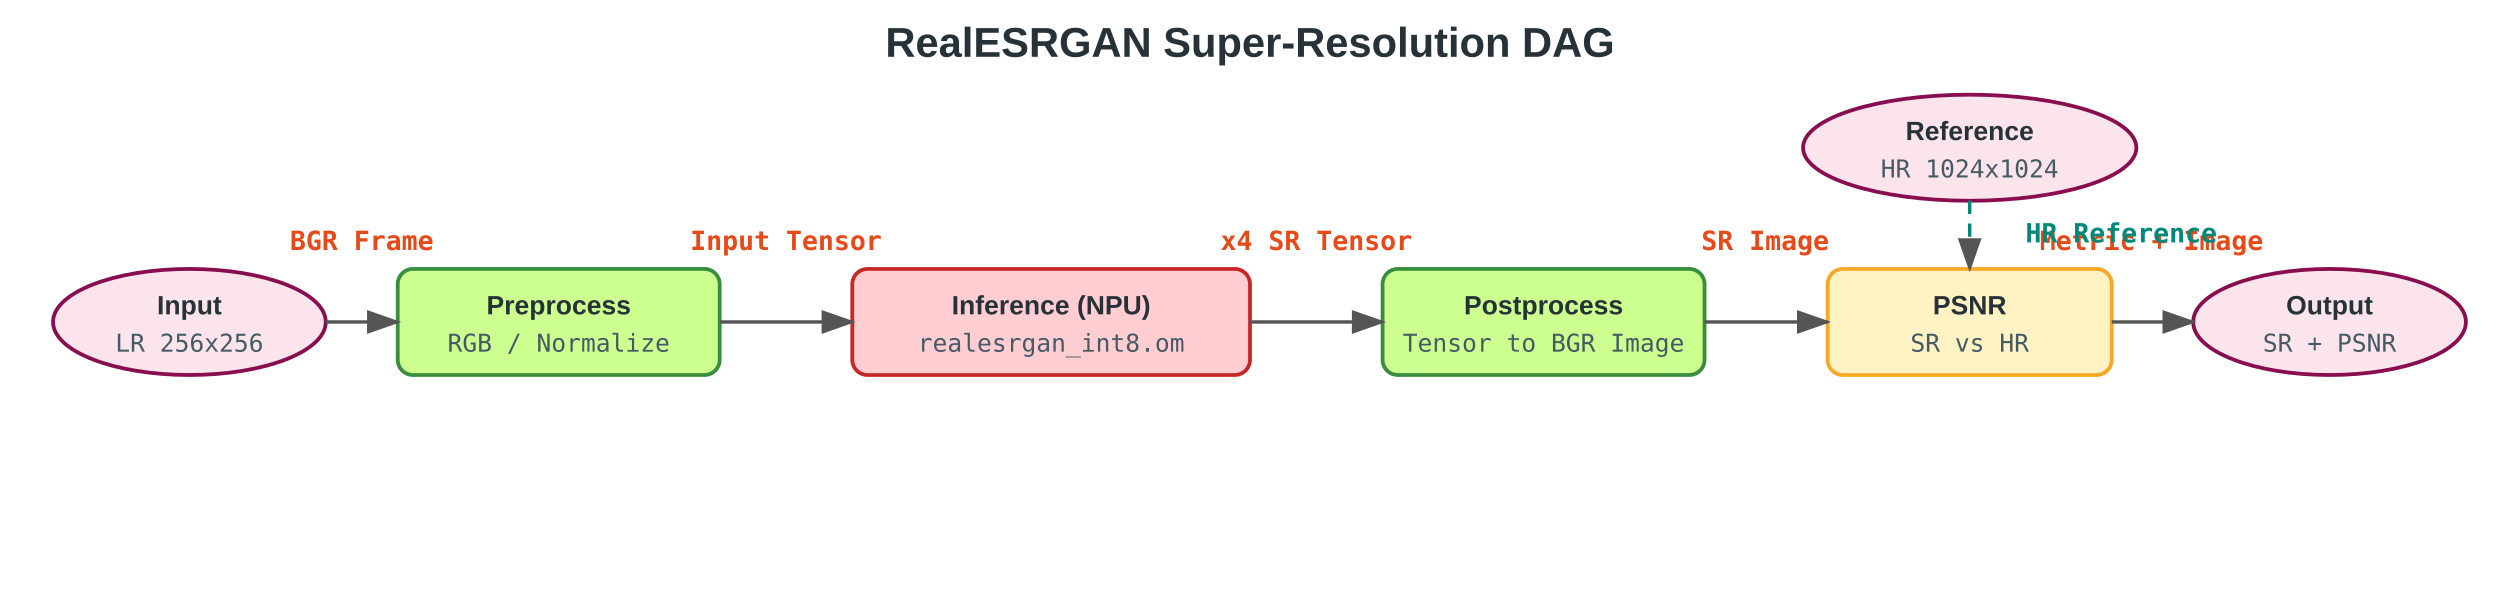
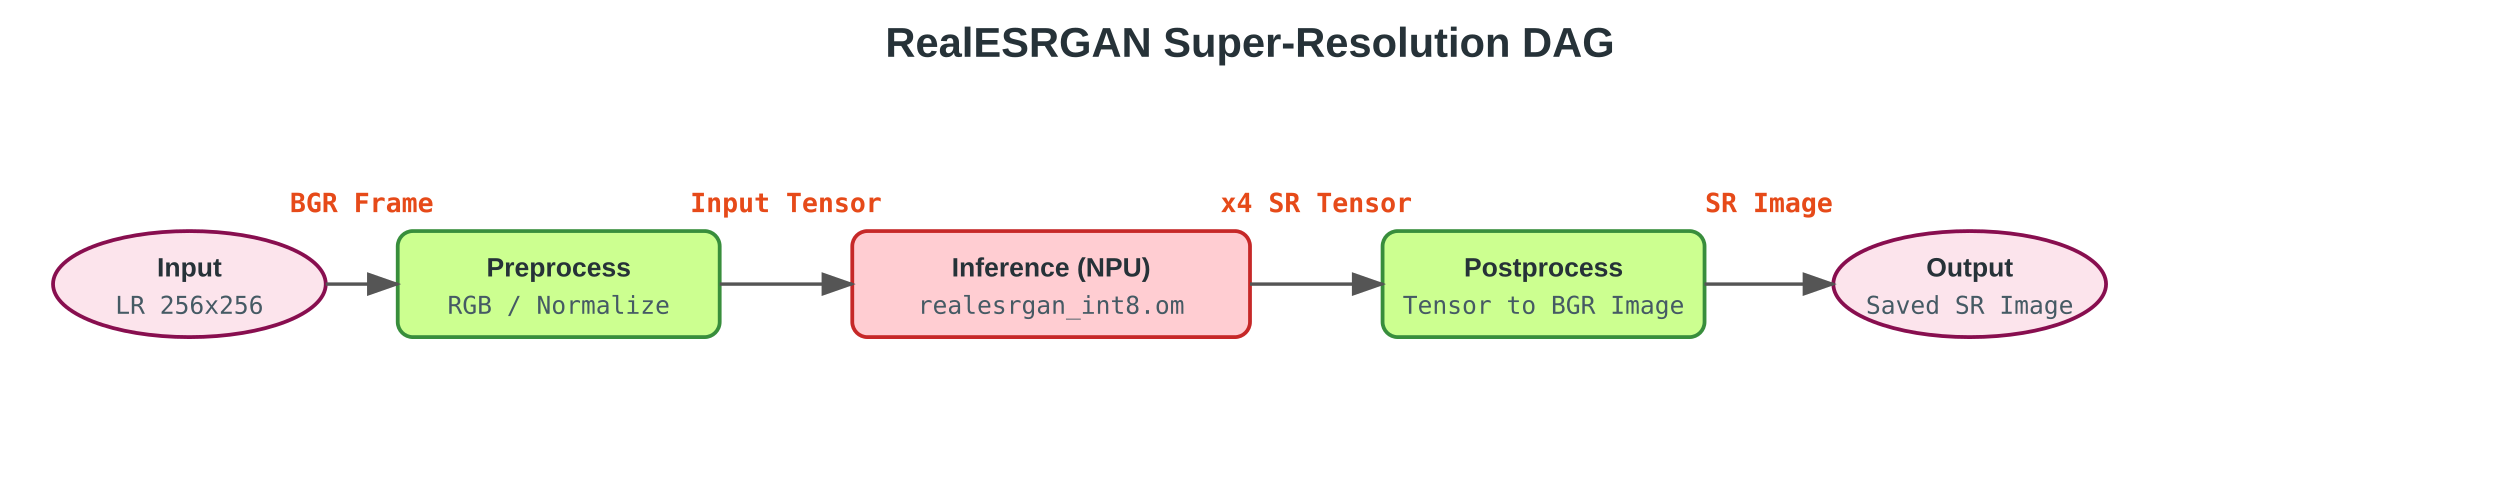
- <svg xmlns="http://www.w3.org/2000/svg" width="1320" height="320" viewBox="0 0 1320 320">
+ <svg xmlns="http://www.w3.org/2000/svg" width="1320" height="260" viewBox="0 0 1320 260">
  <defs>
    <marker id="arrow" markerWidth="10" markerHeight="7" refX="9" refY="3.5" orient="auto">
      <polygon points="0 0, 10 3.5, 0 7" fill="#555" />
    </marker>
    <style>
      .title { font: bold 22px 'Segoe UI', Arial, sans-serif; fill: #263238; }
      .node { stroke-width: 2; }
      .io { fill: #fce4ec; stroke: #880e4f; }
      .cpu { fill: #ccff90; stroke: #388e3c; }
      .npu { fill: #ffcdd2; stroke: #c62828; }
      .text { font: bold 14px 'Segoe UI', Arial, sans-serif; fill: #263238; text-anchor: middle; dominant-baseline: middle; }
      .sub { font: 13px Consolas, monospace; fill: #455a64; text-anchor: middle; dominant-baseline: middle; }
      .edge { stroke: #555; stroke-width: 1.8; fill: none; marker-end: url(#arrow); }
-       .ref { stroke: #00897b; stroke-width: 1.8; fill: none; marker-end: url(#arrow); stroke-dasharray: 7 5; }
      .label { font: bold 14px Consolas, monospace; fill: #e64a19; text-anchor: middle; }
-       .metric { fill: #fff3c4; stroke: #f9a825; }
-       .reftext { font: bold 14px Consolas, monospace; fill: #00897b; text-anchor: middle; }
    </style>
  </defs>
  <text x="660" y="30" text-anchor="middle" class="title">RealESRGAN Super-Resolution DAG</text>
-   <ellipse cx="100" cy="170" rx="72" ry="28" class="node io" />
-   <text x="100" y="162" class="text">Input</text>
-   <text x="100" y="182" class="sub">LR 256x256</text>
-   <rect x="210" y="142" width="170" height="56" rx="8" class="node cpu" />
-   <text x="295" y="162" class="text">Preprocess</text>
-   <text x="295" y="182" class="sub">RGB / Normalize</text>
-   <rect x="450" y="142" width="210" height="56" rx="8" class="node npu" />
-   <text x="555" y="162" class="text">Inference (NPU)</text>
-   <text x="555" y="182" class="sub">realesrgan_int8.om</text>
-   <rect x="730" y="142" width="170" height="56" rx="8" class="node cpu" />
-   <text x="815" y="162" class="text">Postprocess</text>
-   <text x="815" y="182" class="sub">Tensor to BGR Image</text>
-   <rect x="965" y="142" width="150" height="56" rx="8" class="node metric" />
-   <text x="1040" y="162" class="text">PSNR</text>
-   <text x="1040" y="182" class="sub">SR vs HR</text>
-   <ellipse cx="1040" cy="78" rx="88" ry="28" class="node io" />
-   <text x="1040" y="70" class="text">Reference</text>
-   <text x="1040" y="90" class="sub">HR 1024x1024</text>
-   <ellipse cx="1230" cy="170" rx="72" ry="28" class="node io" />
-   <text x="1230" y="162" class="text">Output</text>
-   <text x="1230" y="182" class="sub">SR + PSNR</text>
-   <line x1="172" y1="170" x2="210" y2="170" class="edge" />
-   <text x="191" y="132" class="label">BGR Frame</text>
-   <line x1="380" y1="170" x2="450" y2="170" class="edge" />
-   <text x="415" y="132" class="label">Input Tensor</text>
-   <line x1="660" y1="170" x2="730" y2="170" class="edge" />
-   <text x="695" y="132" class="label">x4 SR Tensor</text>
-   <line x1="900" y1="170" x2="965" y2="170" class="edge" />
-   <text x="932" y="132" class="label">SR Image</text>
-   <line x1="1115" y1="170" x2="1158" y2="170" class="edge" />
-   <text x="1136" y="132" class="label">Metric + Image</text>
-   <line x1="1040" y1="106" x2="1040" y2="142" class="ref" />
-   <text x="1120" y="128" class="reftext">HR Reference</text>
+   <ellipse cx="100" cy="150" rx="72" ry="28" class="node io" />
+   <text x="100" y="142" class="text">Input</text>
+   <text x="100" y="162" class="sub">LR 256x256</text>
+   <rect x="210" y="122" width="170" height="56" rx="8" class="node cpu" />
+   <text x="295" y="142" class="text">Preprocess</text>
+   <text x="295" y="162" class="sub">RGB / Normalize</text>
+   <rect x="450" y="122" width="210" height="56" rx="8" class="node npu" />
+   <text x="555" y="142" class="text">Inference (NPU)</text>
+   <text x="555" y="162" class="sub">realesrgan_int8.om</text>
+   <rect x="730" y="122" width="170" height="56" rx="8" class="node cpu" />
+   <text x="815" y="142" class="text">Postprocess</text>
+   <text x="815" y="162" class="sub">Tensor to BGR Image</text>
+   <ellipse cx="1040" cy="150" rx="72" ry="28" class="node io" />
+   <text x="1040" y="142" class="text">Output</text>
+   <text x="1040" y="162" class="sub">Saved SR Image</text>
+   <line x1="172" y1="150" x2="210" y2="150" class="edge" />
+   <text x="191" y="112" class="label">BGR Frame</text>
+   <line x1="380" y1="150" x2="450" y2="150" class="edge" />
+   <text x="415" y="112" class="label">Input Tensor</text>
+   <line x1="660" y1="150" x2="730" y2="150" class="edge" />
+   <text x="695" y="112" class="label">x4 SR Tensor</text>
+   <line x1="900" y1="150" x2="968" y2="150" class="edge" />
+   <text x="934" y="112" class="label">SR Image</text>
</svg>
